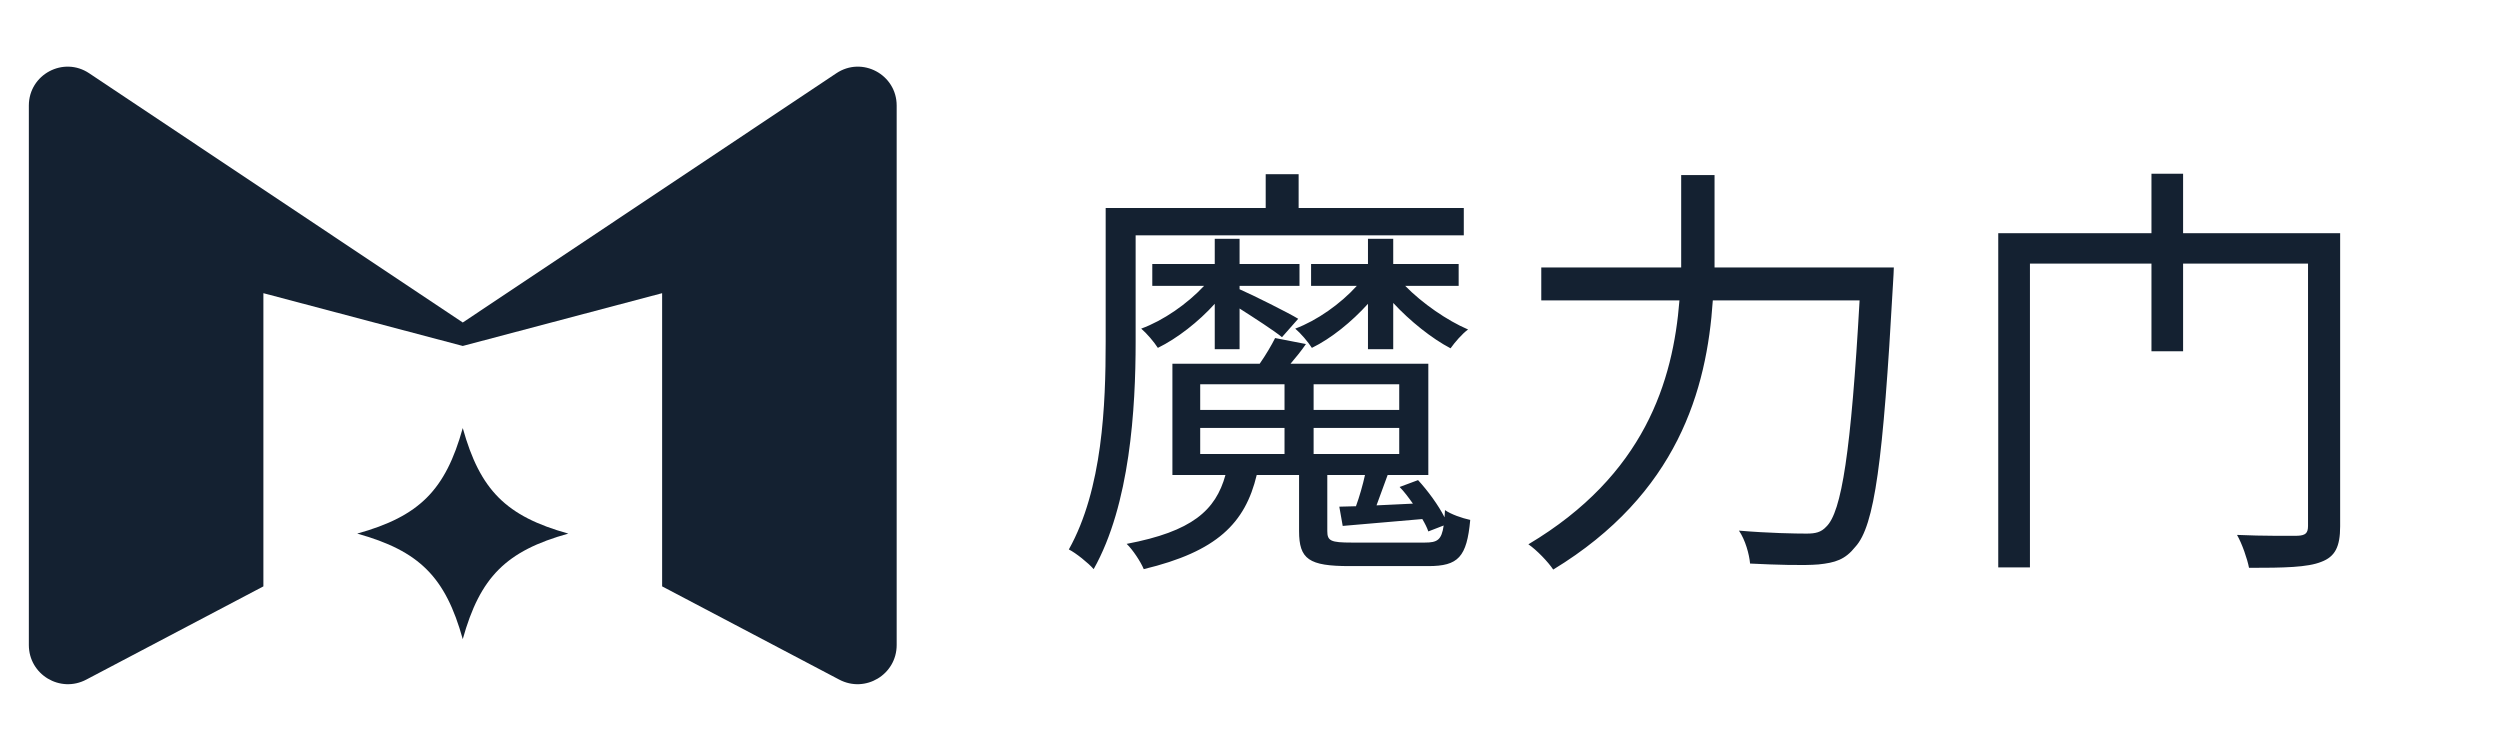
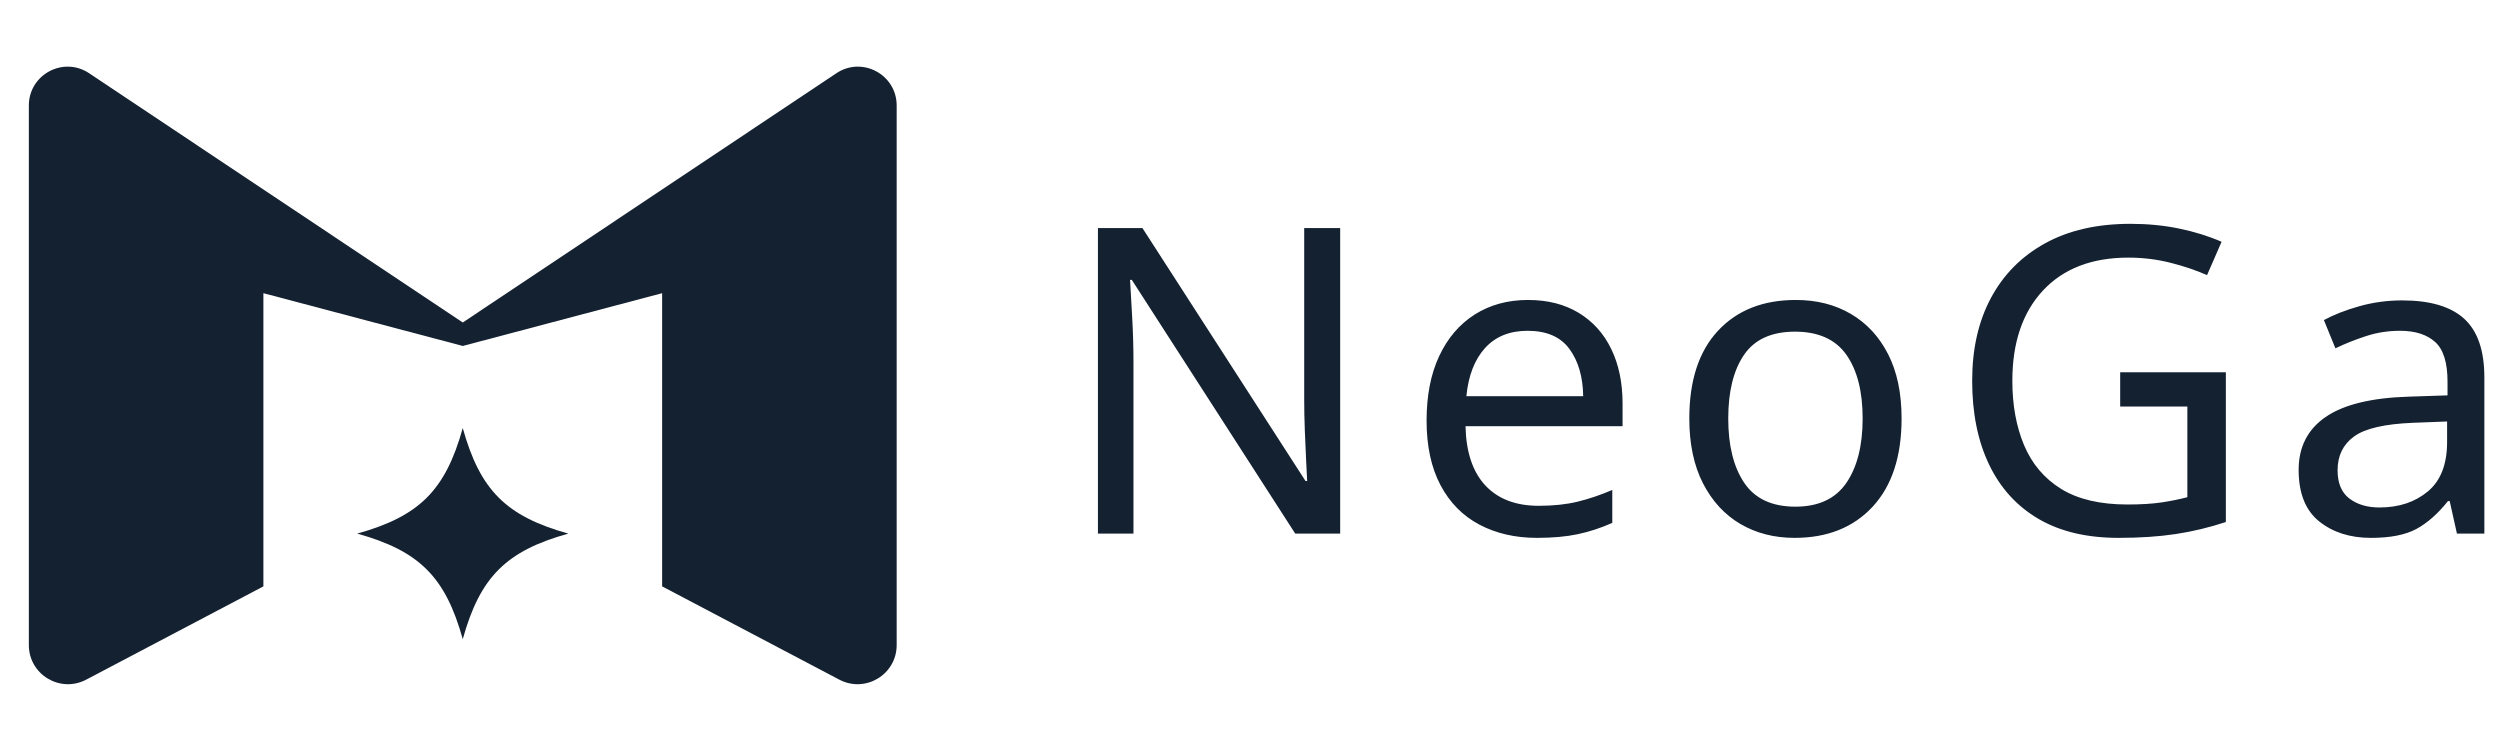
<svg xmlns="http://www.w3.org/2000/svg" id="_图层_1" version="1.1" viewBox="0 0 631 186">
  <defs>
    <style>
      .st0, .st1 {
        isolation: isolate;
      }

      .st1 {
        font-family: 'AlibabaPuHuiTi_2_85_Bold', 'Alibaba PuHuiTi 2.0';
        font-size: 108px;
        letter-spacing: .05em;
      }

      .st1, .st2 {
        fill: #142131;
      }
    </style>
  </defs>
  <g>
    <path class="st2" d="M7.28,26.64c0-7.84,8.73-12.51,15.24-8.14l94.28,62.9,94.28-62.9c6.51-4.37,15.24.3,15.24,8.14v136.16c0,7.47-7.92,12.21-14.5,8.73l-44.7-23.53v-74l-50.32,13.32-50.32-13.32v74l-44.7,23.53c-6.59,3.48-14.5-1.26-14.5-8.73V26.64h0Z" />
    <path class="st2" d="M116.8,108.04c4.37,15.69,10.95,22.27,26.64,26.64-15.69,4.37-22.27,10.95-26.64,26.64-4.37-15.69-10.95-22.27-26.64-26.64,15.69-4.37,22.27-10.95,26.64-26.64Z" />
  </g>
  <g class="st0">
    <text class="st1" transform="translate(266.65 134.68)">
-       <tspan x="0" y="0">魔力门</tspan>
+       <tspan x="0" y="0">NeoGate</tspan>
    </text>
  </g>
</svg>
